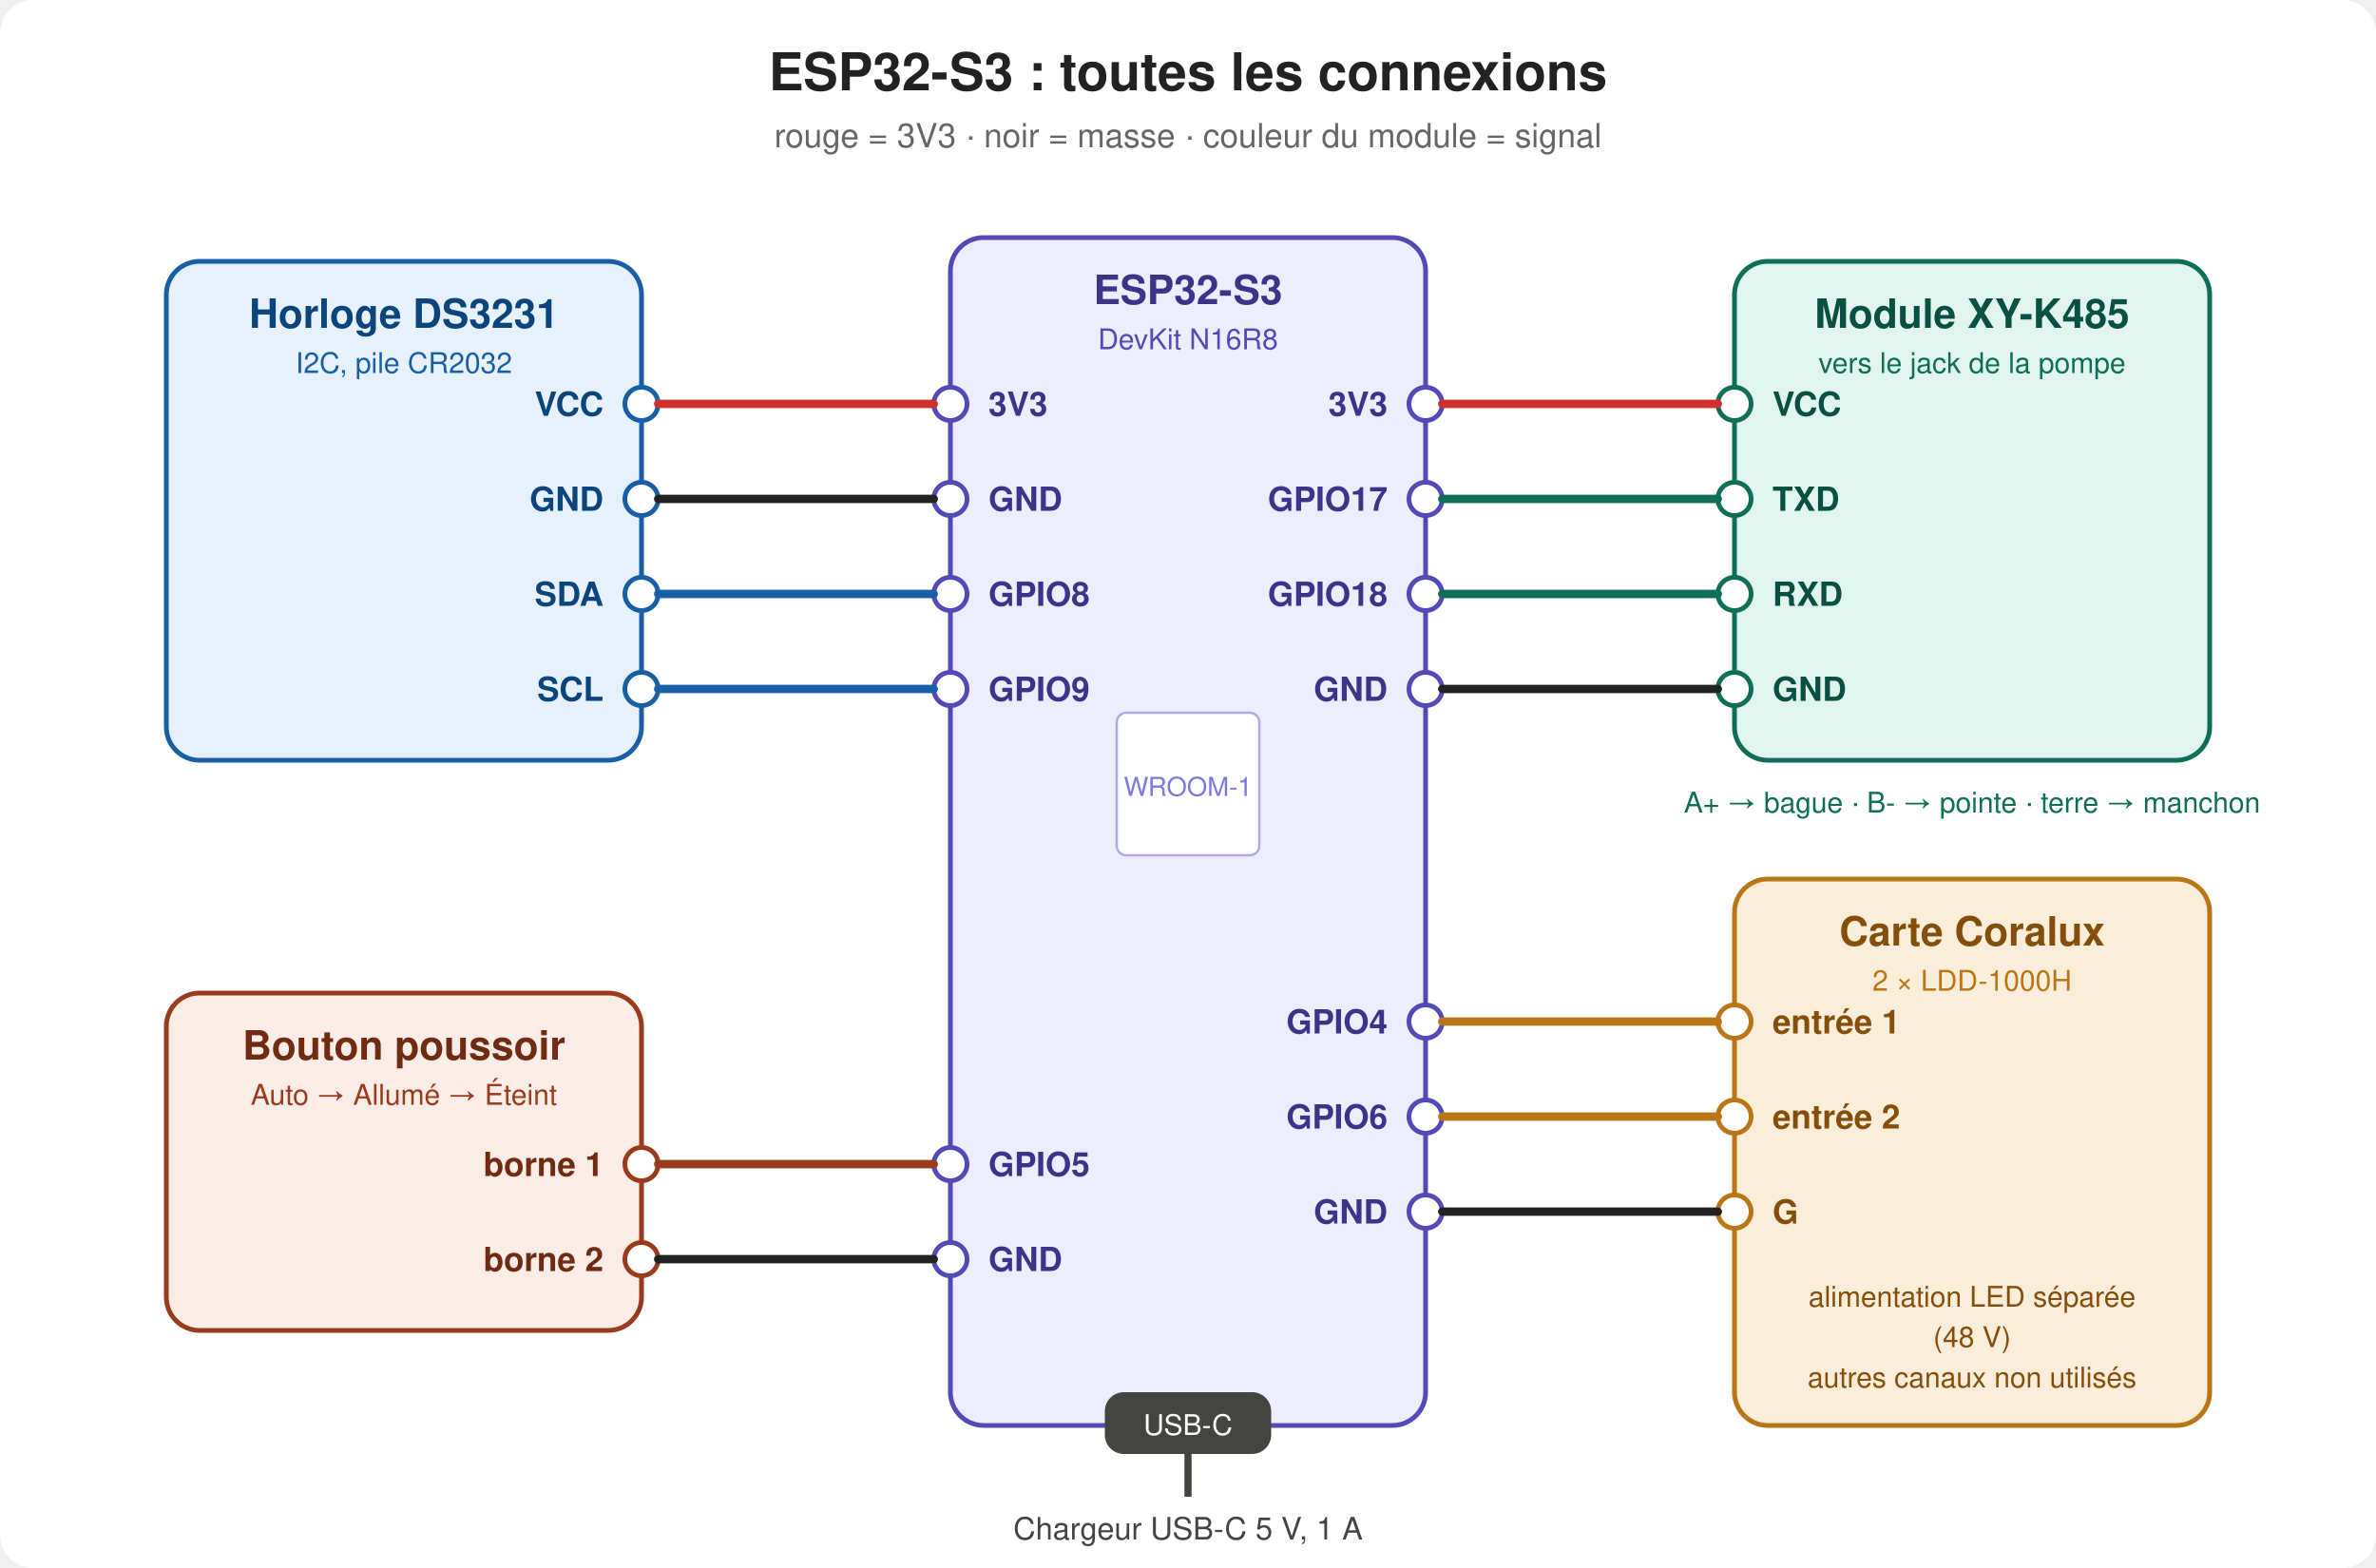
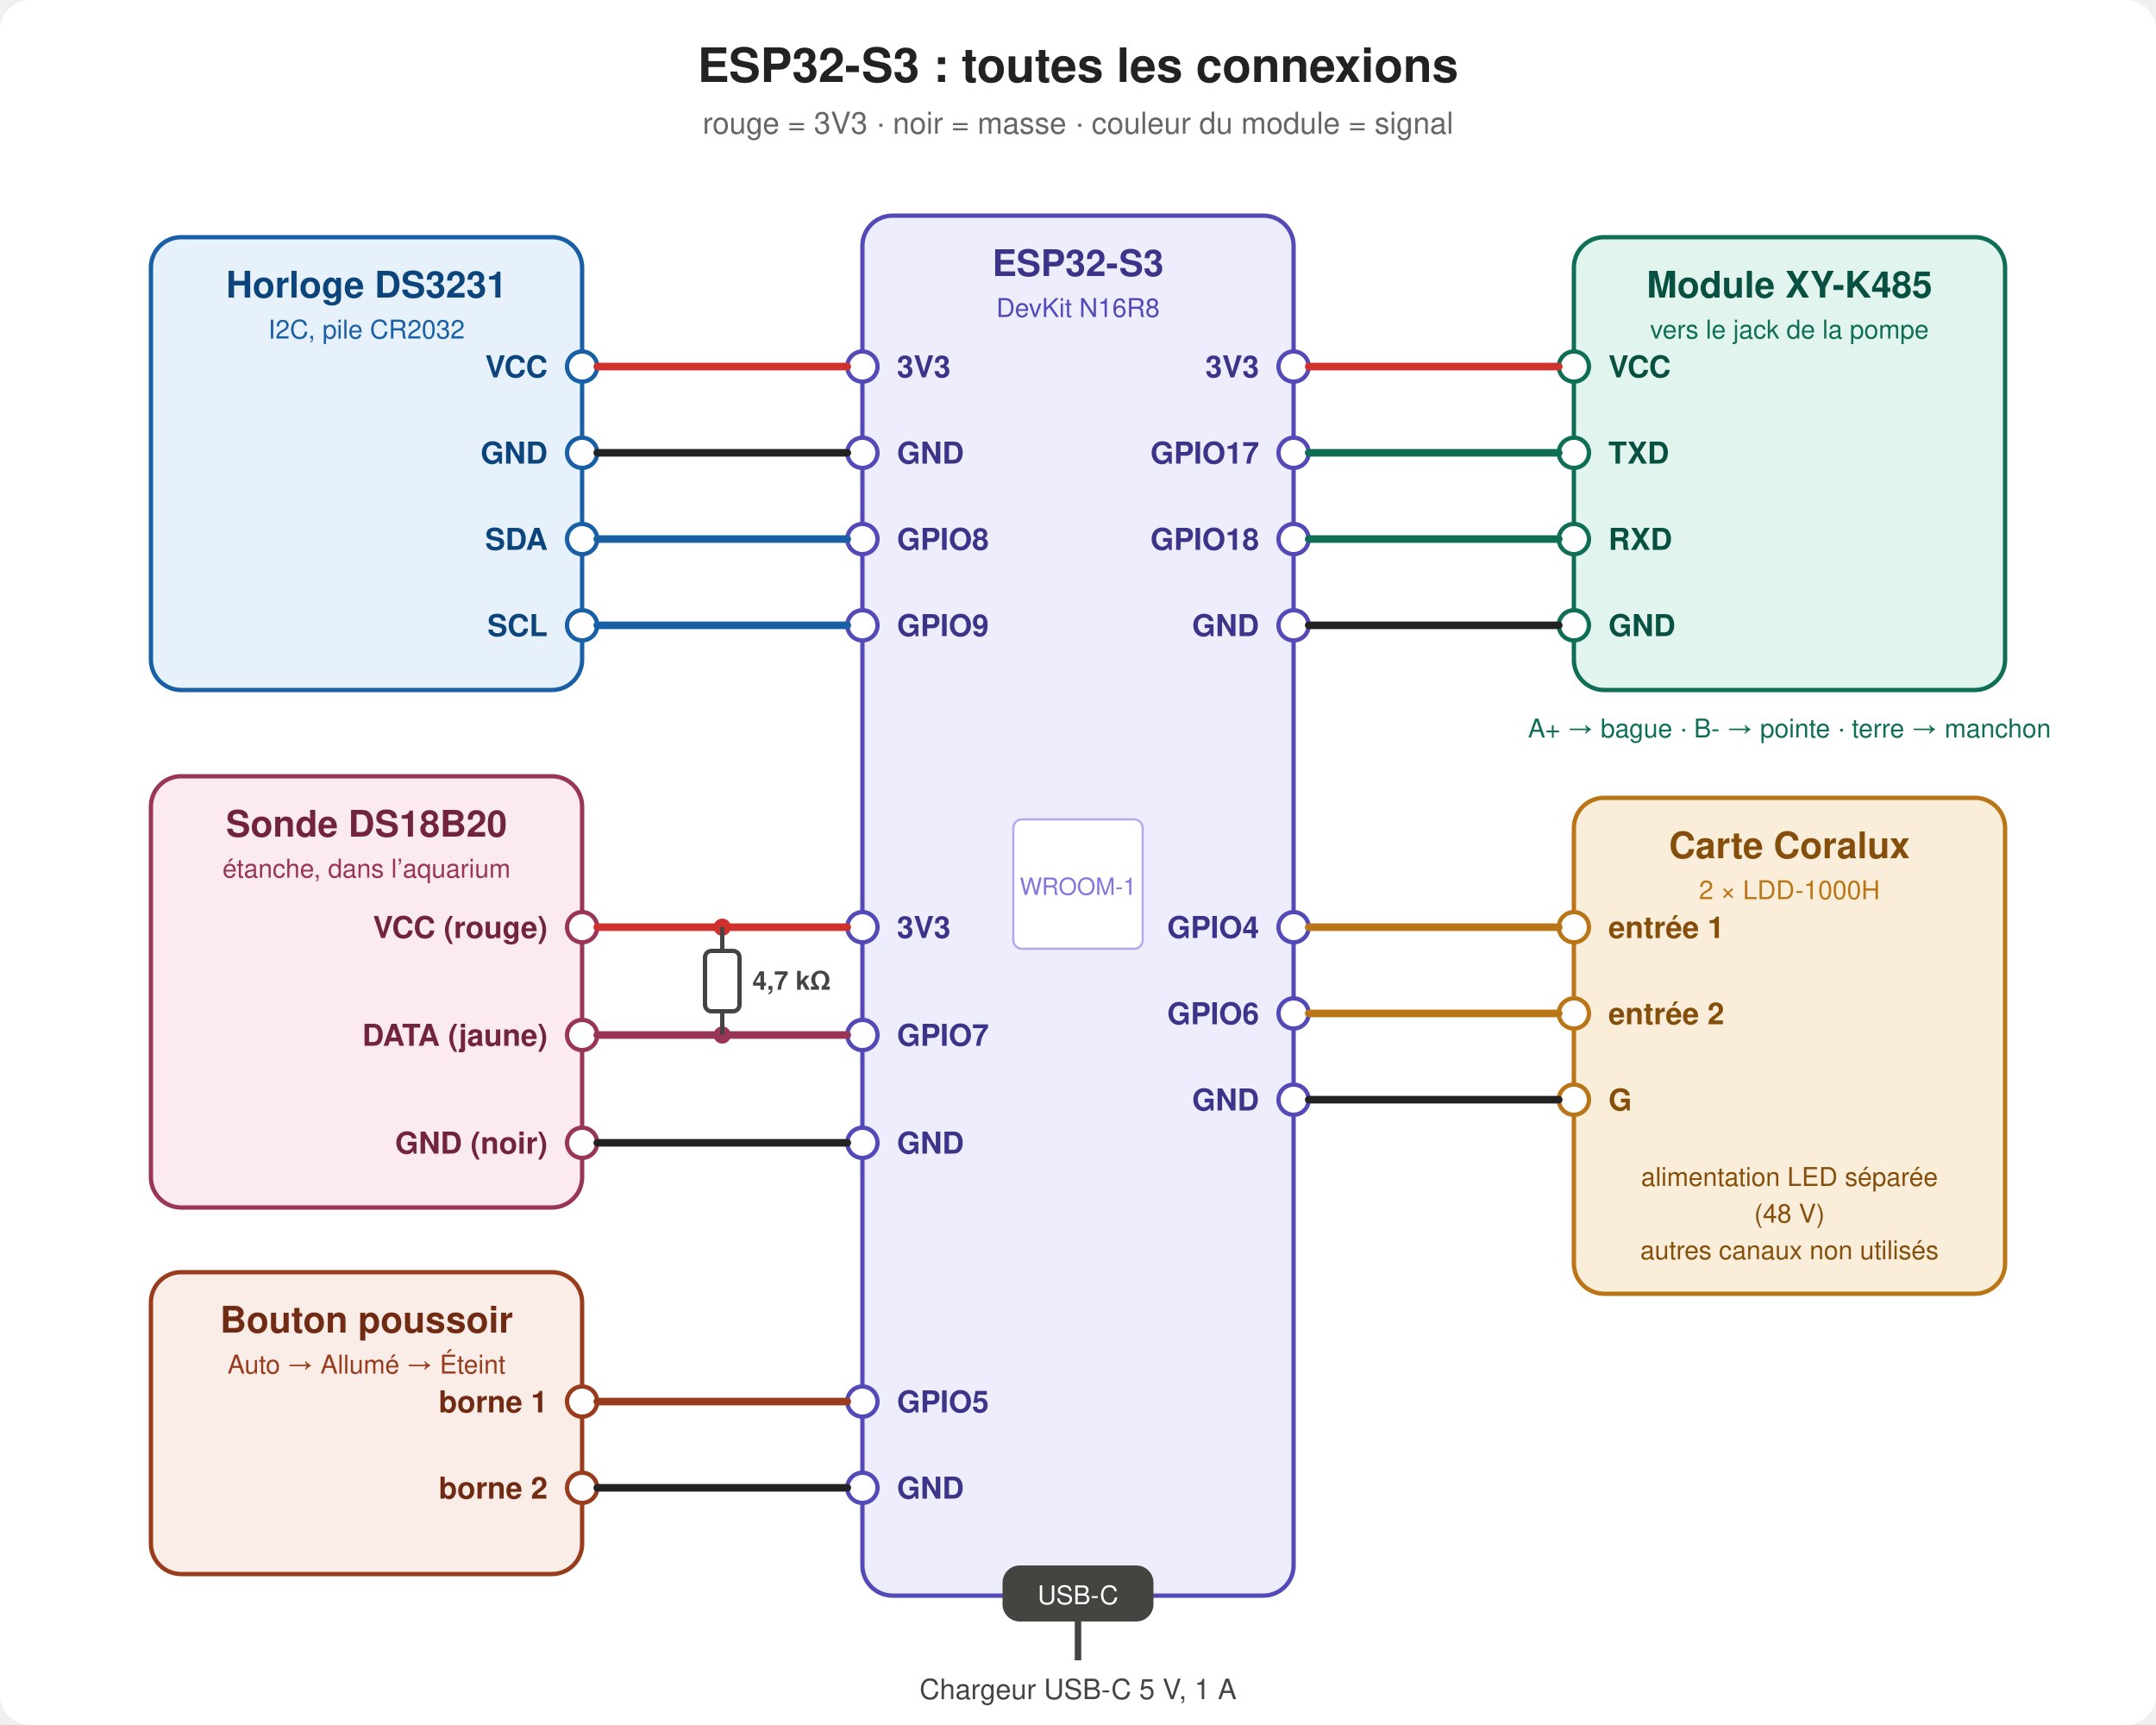
- <svg xmlns="http://www.w3.org/2000/svg" viewBox="0 0 1000 660" width="1000" height="660" font-family="Segoe UI, Helvetica, Arial, sans-serif">
-   <rect width="1000" height="660" rx="14" fill="#ffffff" />
+ <svg xmlns="http://www.w3.org/2000/svg" viewBox="0 0 1000 800" width="1000" height="800" font-family="Segoe UI, Helvetica, Arial, sans-serif">
+   <rect width="1000" height="800" rx="14" fill="#ffffff" />
  <text x="500" y="38" text-anchor="middle" font-size="22" font-weight="600" fill="#222">ESP32-S3 : toutes les connexions</text>
  <text x="500" y="62" text-anchor="middle" font-size="14" fill="#666">rouge = 3V3 · noir = masse · couleur du module = signal</text>
-   <rect x="400" y="100" width="200" height="500" rx="14" fill="#EEEDFE" stroke="#534AB7" stroke-width="2" />
+   <rect x="400" y="100" width="200" height="640" rx="14" fill="#EEEDFE" stroke="#534AB7" stroke-width="2" />
  <text x="500.0" y="128" text-anchor="middle" font-size="17" font-weight="600" fill="#3C3489">ESP32-S3</text>
  <text x="500.0" y="147" text-anchor="middle" font-size="12" fill="#534AB7">DevKit N16R8</text>
-   <rect x="470" y="300" width="60" height="60" rx="4" fill="#fff" stroke="#AFA9EC" />
-   <text x="500" y="335" text-anchor="middle" font-size="11" fill="#7F77DD">WROOM-1</text>
-   <rect x="465" y="586" width="70" height="26" rx="8" fill="#444441" />
-   <text x="500" y="604" text-anchor="middle" font-size="12" fill="#fff">USB-C</text>
-   <path d="M 500 612 L 500 630" stroke="#444441" stroke-width="3" />
-   <text x="500" y="648" text-anchor="middle" font-size="13" fill="#444441">Chargeur USB-C 5 V, 1 A</text>
+   <rect x="470" y="380" width="60" height="60" rx="4" fill="#fff" stroke="#AFA9EC" />
+   <text x="500" y="415" text-anchor="middle" font-size="11" fill="#7F77DD">WROOM-1</text>
+   <rect x="465" y="726" width="70" height="26" rx="8" fill="#444441" />
+   <text x="500" y="744" text-anchor="middle" font-size="12" fill="#fff">USB-C</text>
+   <path d="M 500 752 L 500 770" stroke="#444441" stroke-width="3" />
+   <text x="500" y="788" text-anchor="middle" font-size="13" fill="#444441">Chargeur USB-C 5 V, 1 A</text>
  <rect x="70" y="110" width="200" height="210" rx="14" fill="#E6F1FB" stroke="#185FA5" stroke-width="2" />
  <text x="170.0" y="138" text-anchor="middle" font-size="17" font-weight="600" fill="#0C447C">Horloge DS3231</text>
  <text x="170.0" y="157" text-anchor="middle" font-size="12" fill="#185FA5">I2C, pile CR2032</text>
-   <rect x="70" y="418" width="200" height="142" rx="14" fill="#FAECE7" stroke="#993C1D" stroke-width="2" />
-   <text x="170.0" y="446" text-anchor="middle" font-size="17" font-weight="600" fill="#712B13">Bouton poussoir</text>
-   <text x="170.0" y="465" text-anchor="middle" font-size="12" fill="#993C1D">Auto → Allumé → Éteint</text>
+   <rect x="70" y="360" width="200" height="200" rx="14" fill="#FBEAF0" stroke="#993556" stroke-width="2" />
+   <text x="170.0" y="388" text-anchor="middle" font-size="17" font-weight="600" fill="#72243E">Sonde DS18B20</text>
+   <text x="170.0" y="407" text-anchor="middle" font-size="12" fill="#993556">étanche, dans l’aquarium</text>
+   <rect x="70" y="590" width="200" height="140" rx="14" fill="#FAECE7" stroke="#993C1D" stroke-width="2" />
+   <text x="170.0" y="618" text-anchor="middle" font-size="17" font-weight="600" fill="#712B13">Bouton poussoir</text>
+   <text x="170.0" y="637" text-anchor="middle" font-size="12" fill="#993C1D">Auto → Allumé → Éteint</text>
  <rect x="730" y="110" width="200" height="210" rx="14" fill="#E1F5EE" stroke="#0F6E56" stroke-width="2" />
  <text x="830.0" y="138" text-anchor="middle" font-size="17" font-weight="600" fill="#085041">Module XY-K485</text>
  <text x="830.0" y="157" text-anchor="middle" font-size="12" fill="#0F6E56">vers le jack de la pompe</text>
  <rect x="730" y="370" width="200" height="230" rx="14" fill="#FAEEDA" stroke="#BA7517" stroke-width="2" />
  <text x="830.0" y="398" text-anchor="middle" font-size="17" font-weight="600" fill="#854F0B">Carte Coralux</text>
  <text x="830.0" y="417" text-anchor="middle" font-size="12" fill="#BA7517">2 × LDD-1000H</text>
  <circle cx="270" cy="170" r="7" fill="#fff" stroke="#185FA5" stroke-width="2" />
  <text x="254" y="175" text-anchor="end" font-size="14" font-weight="600" fill="#0C447C">VCC</text>
  <circle cx="400" cy="170" r="7" fill="#fff" stroke="#534AB7" stroke-width="2" />
  <text x="416" y="175" font-size="14" font-weight="600" fill="#3C3489">3V3</text>
  <line x1="277" y1="170" x2="393" y2="170" stroke="#D0312D" stroke-width="3.5" stroke-linecap="round" />
  <circle cx="270" cy="210" r="7" fill="#fff" stroke="#185FA5" stroke-width="2" />
  <text x="254" y="215" text-anchor="end" font-size="14" font-weight="600" fill="#0C447C">GND</text>
  <circle cx="400" cy="210" r="7" fill="#fff" stroke="#534AB7" stroke-width="2" />
  <text x="416" y="215" font-size="14" font-weight="600" fill="#3C3489">GND</text>
  <line x1="277" y1="210" x2="393" y2="210" stroke="#222222" stroke-width="3.5" stroke-linecap="round" />
  <circle cx="270" cy="250" r="7" fill="#fff" stroke="#185FA5" stroke-width="2" />
  <text x="254" y="255" text-anchor="end" font-size="14" font-weight="600" fill="#0C447C">SDA</text>
  <circle cx="400" cy="250" r="7" fill="#fff" stroke="#534AB7" stroke-width="2" />
  <text x="416" y="255" font-size="14" font-weight="600" fill="#3C3489">GPIO8</text>
  <line x1="277" y1="250" x2="393" y2="250" stroke="#185FA5" stroke-width="3.5" stroke-linecap="round" />
  <circle cx="270" cy="290" r="7" fill="#fff" stroke="#185FA5" stroke-width="2" />
  <text x="254" y="295" text-anchor="end" font-size="14" font-weight="600" fill="#0C447C">SCL</text>
  <circle cx="400" cy="290" r="7" fill="#fff" stroke="#534AB7" stroke-width="2" />
  <text x="416" y="295" font-size="14" font-weight="600" fill="#3C3489">GPIO9</text>
  <line x1="277" y1="290" x2="393" y2="290" stroke="#185FA5" stroke-width="3.5" stroke-linecap="round" />
-   <circle cx="270" cy="490" r="7" fill="#fff" stroke="#993C1D" stroke-width="2" />
-   <text x="254" y="495" text-anchor="end" font-size="14" font-weight="600" fill="#712B13">borne 1</text>
-   <circle cx="400" cy="490" r="7" fill="#fff" stroke="#534AB7" stroke-width="2" />
-   <text x="416" y="495" font-size="14" font-weight="600" fill="#3C3489">GPIO5</text>
-   <line x1="277" y1="490" x2="393" y2="490" stroke="#993C1D" stroke-width="3.5" stroke-linecap="round" />
-   <circle cx="270" cy="530" r="7" fill="#fff" stroke="#993C1D" stroke-width="2" />
-   <text x="254" y="535" text-anchor="end" font-size="14" font-weight="600" fill="#712B13">borne 2</text>
+   <circle cx="270" cy="430" r="7" fill="#fff" stroke="#993556" stroke-width="2" />
+   <text x="254" y="435" text-anchor="end" font-size="14" font-weight="600" fill="#72243E">VCC (rouge)</text>
+   <circle cx="400" cy="430" r="7" fill="#fff" stroke="#534AB7" stroke-width="2" />
+   <text x="416" y="435" font-size="14" font-weight="600" fill="#3C3489">3V3</text>
+   <line x1="277" y1="430" x2="393" y2="430" stroke="#D0312D" stroke-width="3.5" stroke-linecap="round" />
+   <circle cx="270" cy="480" r="7" fill="#fff" stroke="#993556" stroke-width="2" />
+   <text x="254" y="485" text-anchor="end" font-size="14" font-weight="600" fill="#72243E">DATA (jaune)</text>
+   <circle cx="400" cy="480" r="7" fill="#fff" stroke="#534AB7" stroke-width="2" />
+   <text x="416" y="485" font-size="14" font-weight="600" fill="#3C3489">GPIO7</text>
+   <line x1="277" y1="480" x2="393" y2="480" stroke="#993556" stroke-width="3.5" stroke-linecap="round" />
+   <circle cx="270" cy="530" r="7" fill="#fff" stroke="#993556" stroke-width="2" />
+   <text x="254" y="535" text-anchor="end" font-size="14" font-weight="600" fill="#72243E">GND (noir)</text>
  <circle cx="400" cy="530" r="7" fill="#fff" stroke="#534AB7" stroke-width="2" />
  <text x="416" y="535" font-size="14" font-weight="600" fill="#3C3489">GND</text>
  <line x1="277" y1="530" x2="393" y2="530" stroke="#222222" stroke-width="3.5" stroke-linecap="round" />
+   <circle cx="335" cy="430" r="4" fill="#D0312D" />
+   <circle cx="335" cy="480" r="4" fill="#993556" />
+   <rect x="327" y="441" width="16" height="28" rx="3" fill="#fff" stroke="#444" stroke-width="2" />
+   <line x1="335" y1="430" x2="335" y2="441" stroke="#444" stroke-width="2" />
+   <line x1="335" y1="469" x2="335" y2="480" stroke="#444" stroke-width="2" />
+   <text x="349" y="459" font-size="12" font-weight="700" fill="#444">4,7 kΩ</text>
+   <circle cx="270" cy="650" r="7" fill="#fff" stroke="#993C1D" stroke-width="2" />
+   <text x="254" y="655" text-anchor="end" font-size="14" font-weight="600" fill="#712B13">borne 1</text>
+   <circle cx="400" cy="650" r="7" fill="#fff" stroke="#534AB7" stroke-width="2" />
+   <text x="416" y="655" font-size="14" font-weight="600" fill="#3C3489">GPIO5</text>
+   <line x1="277" y1="650" x2="393" y2="650" stroke="#993C1D" stroke-width="3.5" stroke-linecap="round" />
+   <circle cx="270" cy="690" r="7" fill="#fff" stroke="#993C1D" stroke-width="2" />
+   <text x="254" y="695" text-anchor="end" font-size="14" font-weight="600" fill="#712B13">borne 2</text>
+   <circle cx="400" cy="690" r="7" fill="#fff" stroke="#534AB7" stroke-width="2" />
+   <text x="416" y="695" font-size="14" font-weight="600" fill="#3C3489">GND</text>
+   <line x1="277" y1="690" x2="393" y2="690" stroke="#222222" stroke-width="3.5" stroke-linecap="round" />
  <circle cx="600" cy="170" r="7" fill="#fff" stroke="#534AB7" stroke-width="2" />
  <text x="584" y="175" text-anchor="end" font-size="14" font-weight="600" fill="#3C3489">3V3</text>
  <circle cx="730" cy="170" r="7" fill="#fff" stroke="#0F6E56" stroke-width="2" />
  <text x="746" y="175" font-size="14" font-weight="600" fill="#085041">VCC</text>
  <line x1="607" y1="170" x2="723" y2="170" stroke="#D0312D" stroke-width="3.5" stroke-linecap="round" />
  <circle cx="600" cy="210" r="7" fill="#fff" stroke="#534AB7" stroke-width="2" />
  <text x="584" y="215" text-anchor="end" font-size="14" font-weight="600" fill="#3C3489">GPIO17</text>
  <circle cx="730" cy="210" r="7" fill="#fff" stroke="#0F6E56" stroke-width="2" />
  <text x="746" y="215" font-size="14" font-weight="600" fill="#085041">TXD</text>
  <line x1="607" y1="210" x2="723" y2="210" stroke="#0F6E56" stroke-width="3.5" stroke-linecap="round" />
  <circle cx="600" cy="250" r="7" fill="#fff" stroke="#534AB7" stroke-width="2" />
  <text x="584" y="255" text-anchor="end" font-size="14" font-weight="600" fill="#3C3489">GPIO18</text>
  <circle cx="730" cy="250" r="7" fill="#fff" stroke="#0F6E56" stroke-width="2" />
  <text x="746" y="255" font-size="14" font-weight="600" fill="#085041">RXD</text>
  <line x1="607" y1="250" x2="723" y2="250" stroke="#0F6E56" stroke-width="3.5" stroke-linecap="round" />
  <circle cx="600" cy="290" r="7" fill="#fff" stroke="#534AB7" stroke-width="2" />
  <text x="584" y="295" text-anchor="end" font-size="14" font-weight="600" fill="#3C3489">GND</text>
  <circle cx="730" cy="290" r="7" fill="#fff" stroke="#0F6E56" stroke-width="2" />
  <text x="746" y="295" font-size="14" font-weight="600" fill="#085041">GND</text>
  <line x1="607" y1="290" x2="723" y2="290" stroke="#222222" stroke-width="3.5" stroke-linecap="round" />
  <circle cx="600" cy="430" r="7" fill="#fff" stroke="#534AB7" stroke-width="2" />
  <text x="584" y="435" text-anchor="end" font-size="14" font-weight="600" fill="#3C3489">GPIO4</text>
  <circle cx="730" cy="430" r="7" fill="#fff" stroke="#BA7517" stroke-width="2" />
  <text x="746" y="435" font-size="14" font-weight="600" fill="#854F0B">entrée 1</text>
  <line x1="607" y1="430" x2="723" y2="430" stroke="#BA7517" stroke-width="3.5" stroke-linecap="round" />
  <circle cx="600" cy="470" r="7" fill="#fff" stroke="#534AB7" stroke-width="2" />
  <text x="584" y="475" text-anchor="end" font-size="14" font-weight="600" fill="#3C3489">GPIO6</text>
  <circle cx="730" cy="470" r="7" fill="#fff" stroke="#BA7517" stroke-width="2" />
  <text x="746" y="475" font-size="14" font-weight="600" fill="#854F0B">entrée 2</text>
  <line x1="607" y1="470" x2="723" y2="470" stroke="#BA7517" stroke-width="3.5" stroke-linecap="round" />
  <circle cx="600" cy="510" r="7" fill="#fff" stroke="#534AB7" stroke-width="2" />
  <text x="584" y="515" text-anchor="end" font-size="14" font-weight="600" fill="#3C3489">GND</text>
  <circle cx="730" cy="510" r="7" fill="#fff" stroke="#BA7517" stroke-width="2" />
  <text x="746" y="515" font-size="14" font-weight="600" fill="#854F0B">G</text>
  <line x1="607" y1="510" x2="723" y2="510" stroke="#222222" stroke-width="3.5" stroke-linecap="round" />
  <text x="830" y="550" text-anchor="middle" font-size="12" fill="#854F0B">alimentation LED séparée</text>
  <text x="830" y="567" text-anchor="middle" font-size="12" fill="#854F0B">(48 V)</text>
  <text x="830" y="584" text-anchor="middle" font-size="12" fill="#854F0B">autres canaux non utilisés</text>
  <text x="830" y="342" text-anchor="middle" font-size="12" fill="#0F6E56">A+ → bague · B- → pointe · terre → manchon</text>
</svg>
